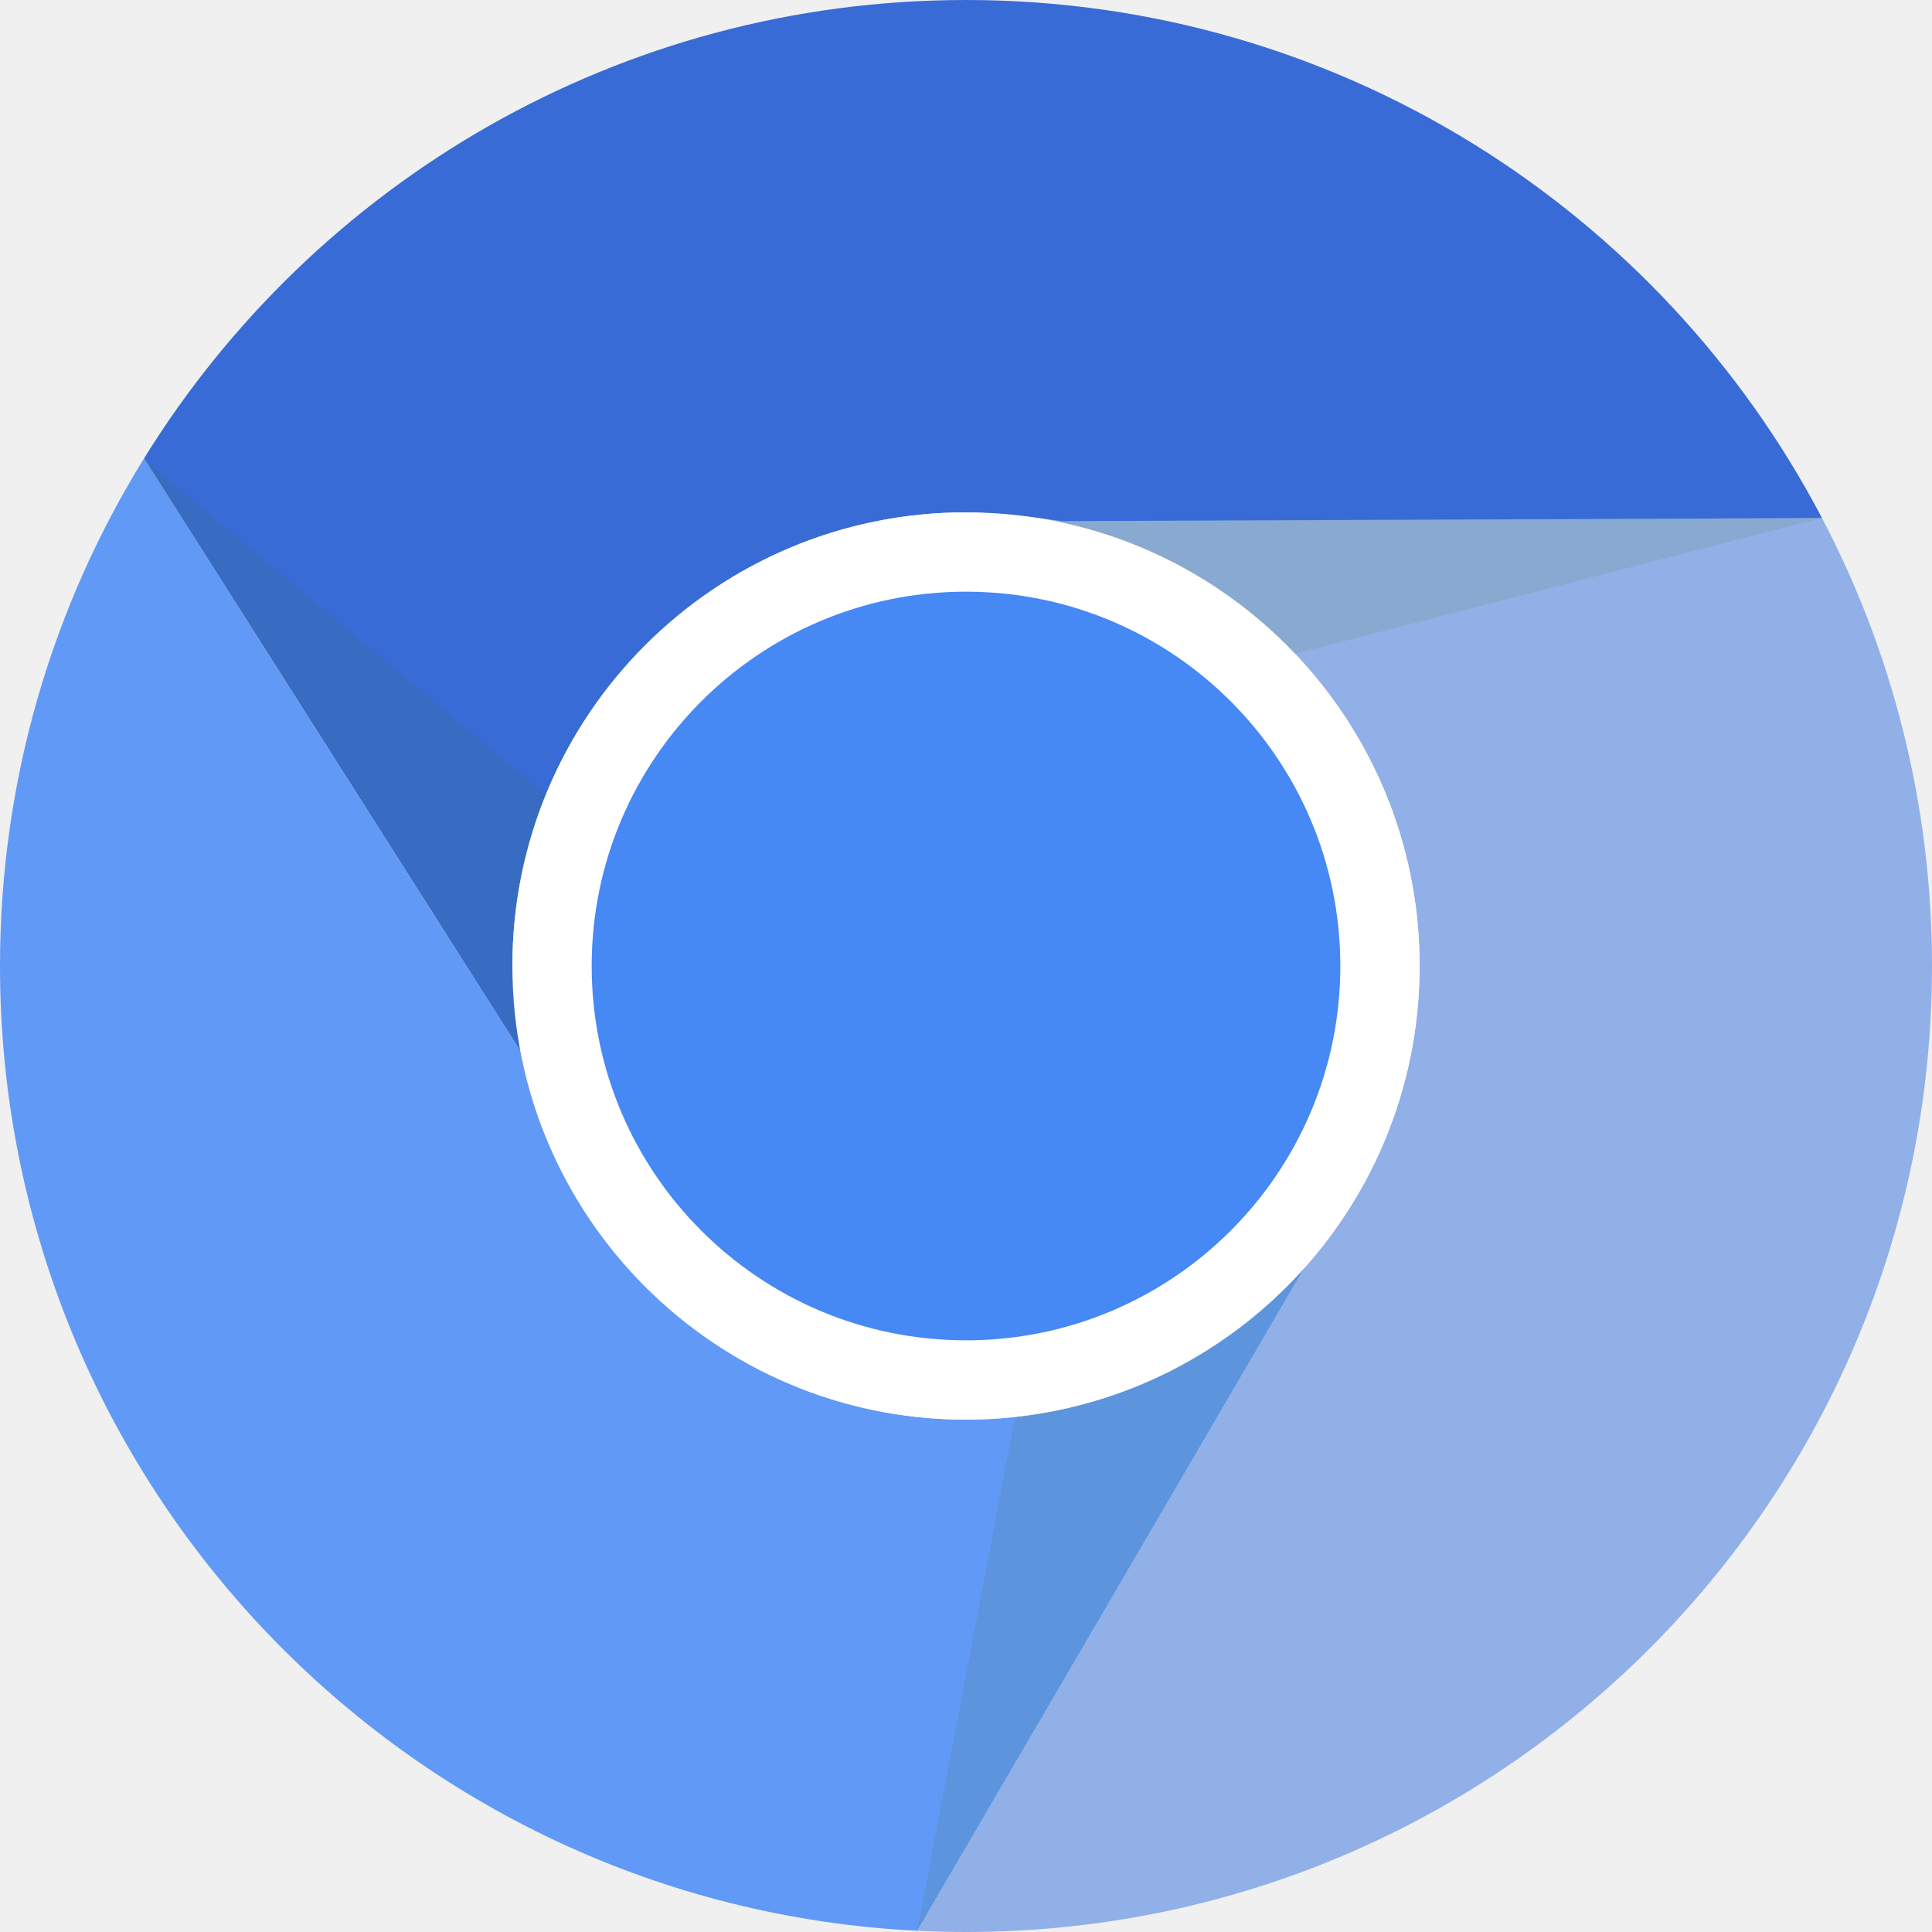
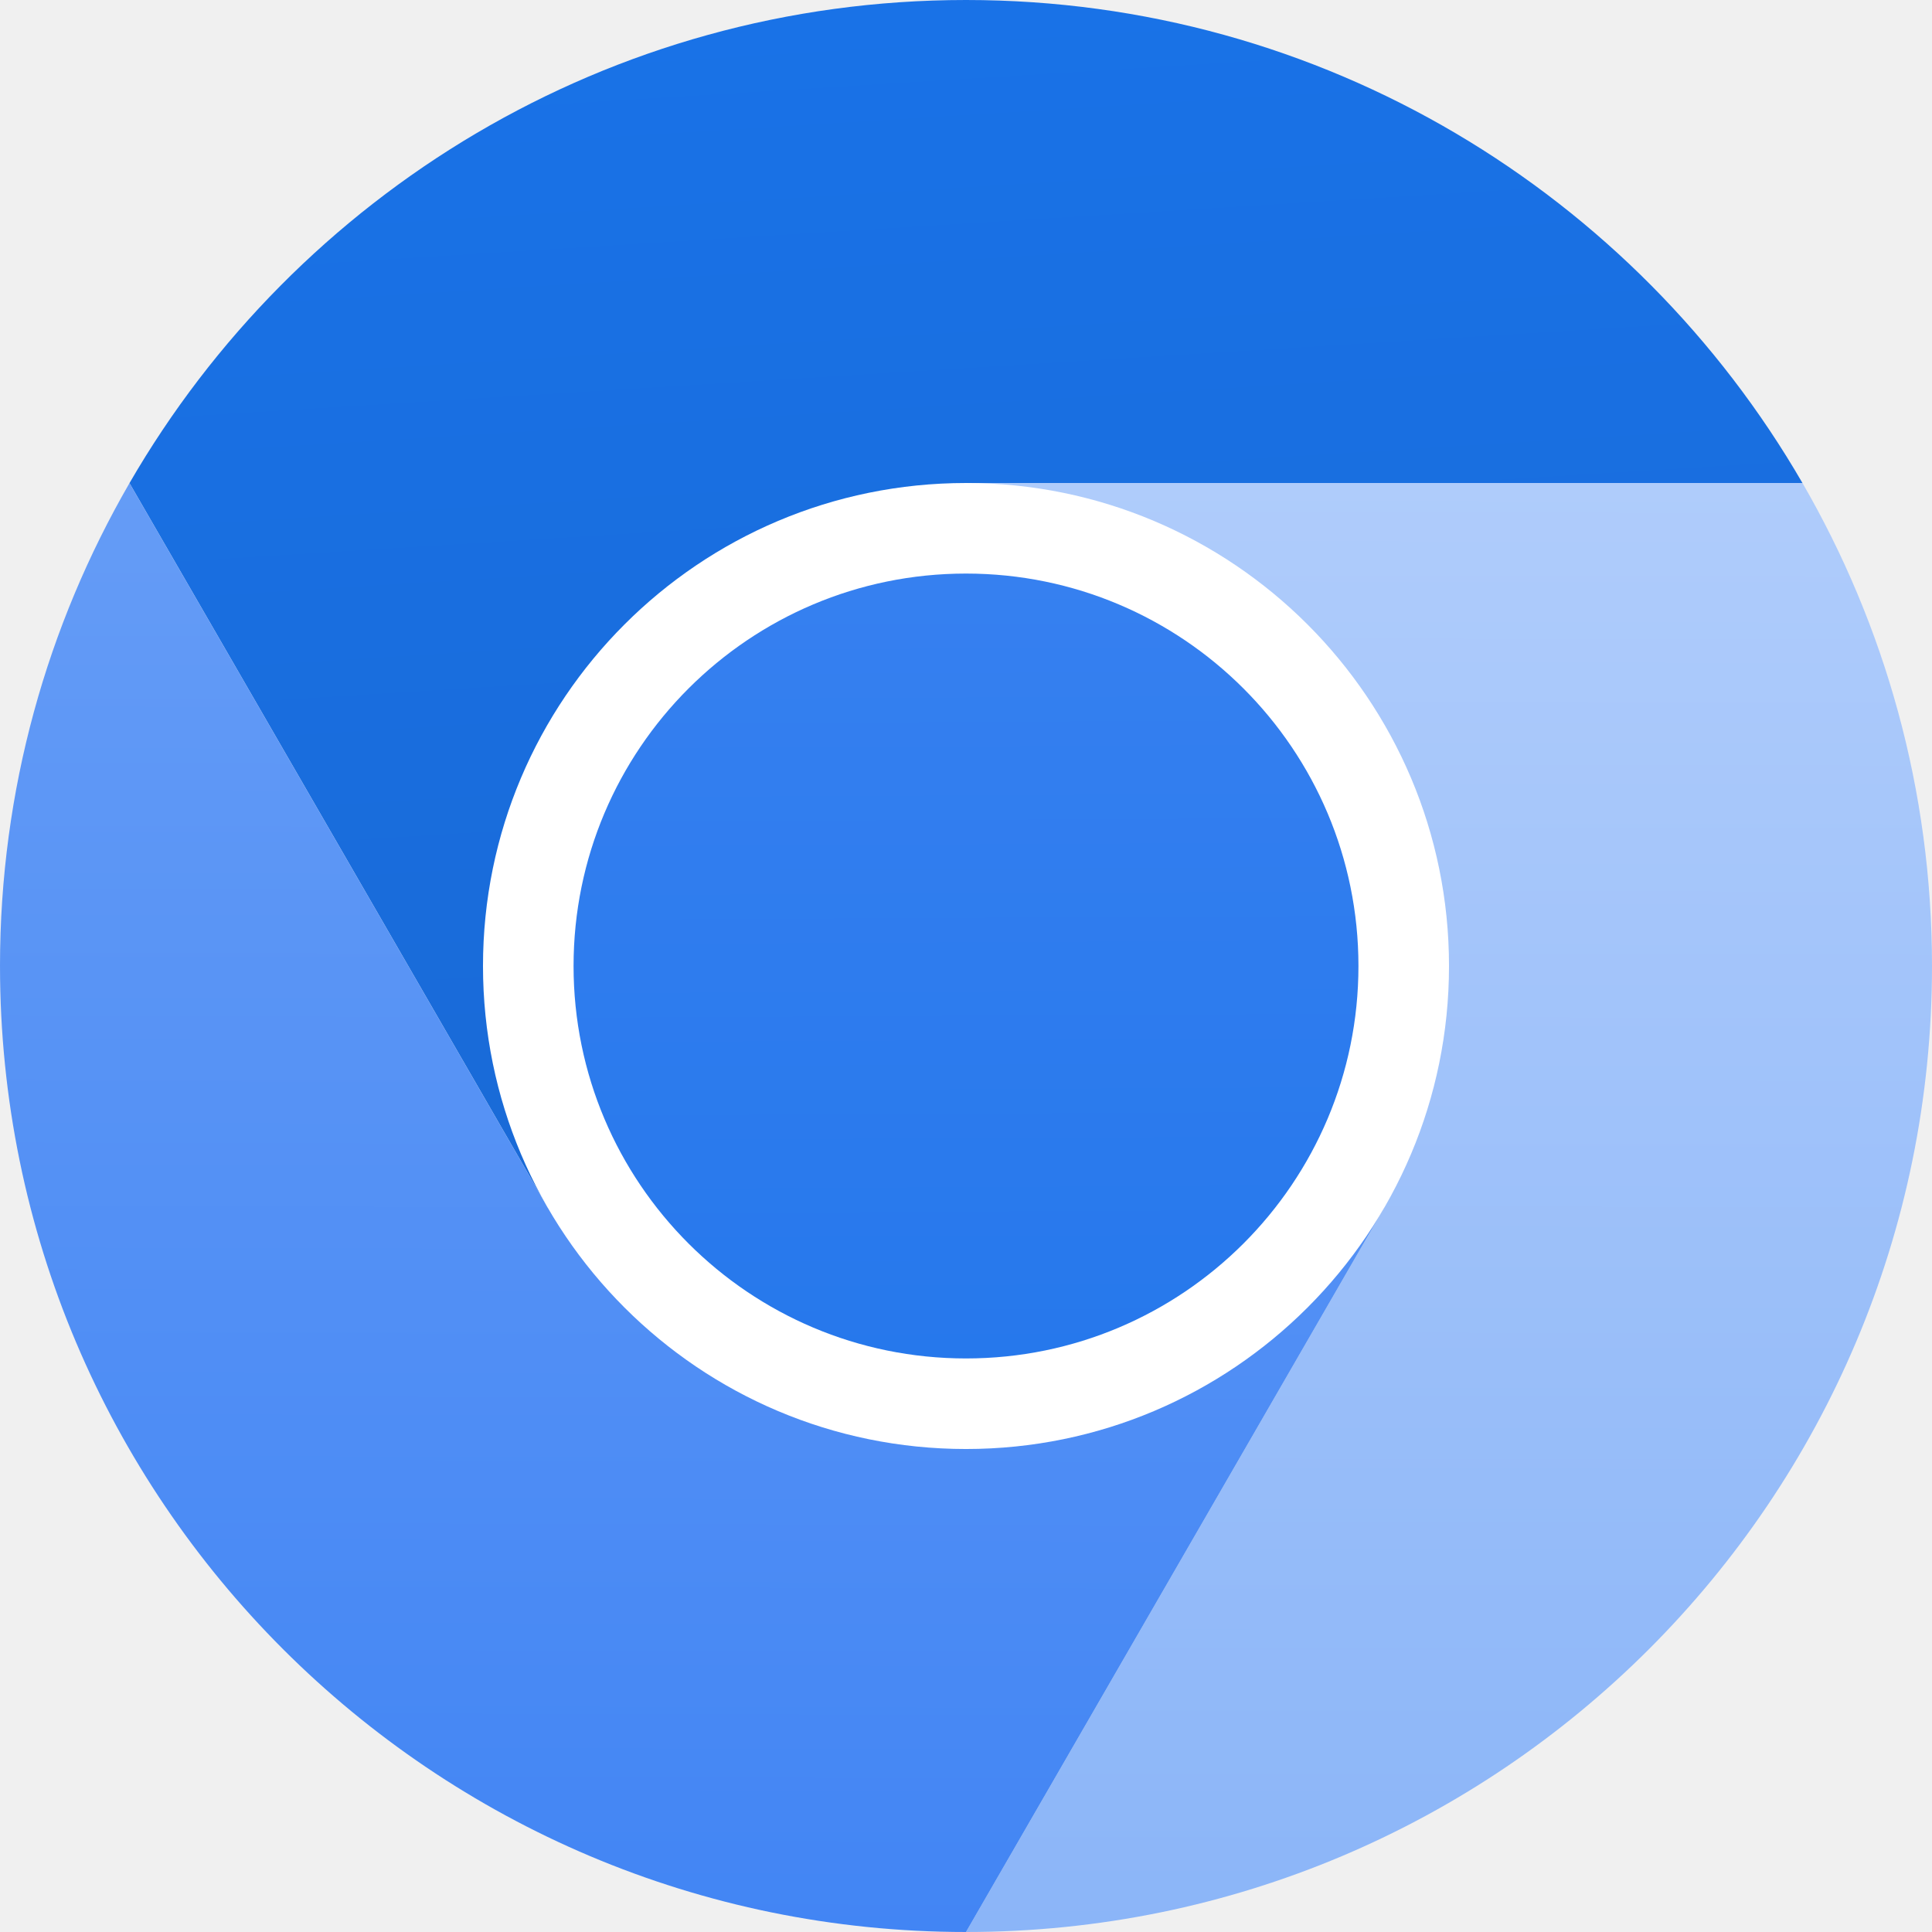
- <svg xmlns="http://www.w3.org/2000/svg" width="512" height="512">
+ <svg xmlns="http://www.w3.org/2000/svg" xmlns:xlink="http://www.w3.org/1999/xlink" width="511.985" height="511.985">
  <defs>
-     <clipPath id="a" clipPathUnits="userSpaceOnUse">
-       <path d="M256 45.268A210.732 210.732 0 0 0 45.268 256 210.732 210.732 0 0 0 256 466.732 210.732 210.732 0 0 0 466.732 256 210.732 210.732 0 0 0 256 45.268zm0 111.843A98.889 98.889 0 0 1 354.889 256 98.889 98.889 0 0 1 256 354.889 98.889 98.889 0 0 1 157.111 256 98.889 98.889 0 0 1 256 157.111z" style="opacity:1;fill:#f9f9f9;fill-opacity:1;stroke:none;stroke-width:0;stroke-linecap:butt;stroke-linejoin:miter;stroke-miterlimit:4;stroke-dasharray:none;stroke-dashoffset:0;stroke-opacity:1" />
-     </clipPath>
+     <linearGradient xlink:href="#a" id="f" gradientUnits="userSpaceOnUse" gradientTransform="matrix(231.6258 0 0 231.6247 111.11 159.994)" x2=".557" x1=".465" y1="-.674" y2=".811" />
+     <linearGradient id="a">
+       <stop style="stop-color:#1972e7" offset="0" />
+       <stop style="stop-color:#1969d5" offset="1" />
+     </linearGradient>
+     <linearGradient xlink:href="#b" id="e" x1="101.744" y1="33.726" x2="101.599" y2="135.466" gradientUnits="userSpaceOnUse" gradientTransform="matrix(3.77942 0 0 3.7794 .002 .004)" />
+     <linearGradient id="b" x2="1" gradientTransform="translate(29.399 42.333) scale(61.286)" gradientUnits="userSpaceOnUse">
+       <stop offset="0" style="stop-color:#afccfb" />
+       <stop offset="1" style="stop-color:#8bb5f8" />
+     </linearGradient>
+     <linearGradient xlink:href="#c" id="g" gradientUnits="userSpaceOnUse" gradientTransform="matrix(94.93156 164.4269 -164.4276 94.93114 97.556 173.61)" x2="1.77" x1=".018" y1="-.512" y2=".499" />
+     <linearGradient id="c" x2="1" gradientTransform="scale(50.236) rotate(60 -.535 .902)" gradientUnits="userSpaceOnUse">
+       <stop offset="0" style="stop-color:#659cf6" />
+       <stop offset="1" style="stop-color:#4285f4" />
+     </linearGradient>
+     <linearGradient xlink:href="#d" id="h" x1="67.452" y1="40.321" x2="67.733" y2="95.25" gradientUnits="userSpaceOnUse" gradientTransform="matrix(3.77942 0 0 3.7794 .002 .004)" />
+     <linearGradient id="d">
+       <stop style="stop-color:#3680f0" offset="0" />
+       <stop style="stop-color:#2678ec" offset="1" />
+     </linearGradient>
  </defs>
-   <path style="opacity:1;fill:#91b0e8;fill-opacity:1;stroke:none;stroke-width:0;stroke-linecap:butt;stroke-linejoin:miter;stroke-miterlimit:4;stroke-dasharray:none;stroke-dashoffset:0;stroke-opacity:1" d="M482.854 137.3c-358.564 286.46-179.282 143.23 0 0zm0 0-207.256.08c57.072 9.36 100.62 58.9 100.62 118.62a120.22 120.22 0 0 1-30.339 79.667l-102.786 176.01c4.276.213 8.578.323 12.907.323 141.385 0 256-114.615 256-256 0-42.843-10.541-83.218-29.146-118.7z" />
-   <path style="fill:#396bd7;fill-opacity:1;stroke-width:1.355" d="M256 0C163.962 0 83.28 48.579 38.165 121.486l99.899 157.327c.463 7.488-2.277-22.275-2.283-22.813 0-66.395 53.824-120.218 120.219-120.219 6.233.05 19.107 1.307 25.257 2.321l201.597-.802C440.062 55.688 354.542 0 256 0zM38.134 121.536c-62.084 296.97-31.042 148.485 0 0z" />
-   <path style="fill:#6199f6;fill-opacity:1;stroke-width:1.355" d="M38.165 121.486C13.975 160.576 0 206.653 0 256c0 137.056 107.705 248.954 243.093 255.677l102.786-176.01A120.22 120.22 0 0 1 256 376.22c-57.562-.048-107.013-40.89-117.936-97.406z" />
-   <circle style="opacity:1;fill:#fff;fill-opacity:1;stroke:none;stroke-width:0;stroke-linecap:butt;stroke-linejoin:miter;stroke-miterlimit:4;stroke-dasharray:none;stroke-dashoffset:0;stroke-opacity:1" cx="256" cy="256" r="120.22" />
-   <circle style="opacity:1;fill:#4688f4;fill-opacity:1;stroke:none;stroke-width:0;stroke-linecap:butt;stroke-linejoin:miter;stroke-miterlimit:4;stroke-dasharray:none;stroke-dashoffset:0;stroke-opacity:1" cx="256" cy="256" r="99.2" />
-   <path style="opacity:.1;fill:#367100;fill-opacity:1;stroke:none;stroke-width:0;stroke-linecap:butt;stroke-linejoin:miter;stroke-miterlimit:4;stroke-dasharray:none;stroke-dashoffset:0;stroke-opacity:1" d="m76.52 145.275 82.558 129.44 31.168-34.482zm366.238 12.965-165.967.71 16.342 37.877 149.625-38.587zM275.355 308.913l-29.982 157.573 84.555-144.808z" clip-path="url(#a)" transform="translate(-54.992 -54.992) scale(1.21481)" />
+   <path d="m255.993 255.994 110.85 63.997-110.85 191.994c141.38 0 255.992-114.61 255.992-255.99 0-46.642-12.536-90.332-34.331-127.998H255.99z" style="fill:url(#e)" />
+   <path d="M255.99 0C161.24 0 78.578 51.513 34.313 128.027L145.14 319.991l110.85-63.997V127.997h221.664C433.382 51.502 350.729 0 255.99 0z" style="fill:url(#f)" />
+   <path d="M.002 255.994c0 141.38 114.607 255.99 255.991 255.99l110.85-191.993-110.85-63.997-110.85 63.997L34.315 128.027C12.53 165.682 0 209.357 0 255.991" style="fill:url(#g)" />
+   <path d="M383.99 255.994c0 70.69-57.306 127.997-127.997 127.997-70.69 0-127.998-57.307-127.998-127.997s57.308-127.997 127.998-127.997 127.998 57.307 127.998 127.997" fill="#fff" />
+   <path d="M359.992 255.994c0 57.436-46.563 103.998-103.999 103.998-57.436 0-103.998-46.562-103.998-103.998 0-57.435 46.562-103.998 103.998-103.998 57.436 0 103.999 46.563 103.999 103.998" style="fill:url(#h)" />
</svg>
